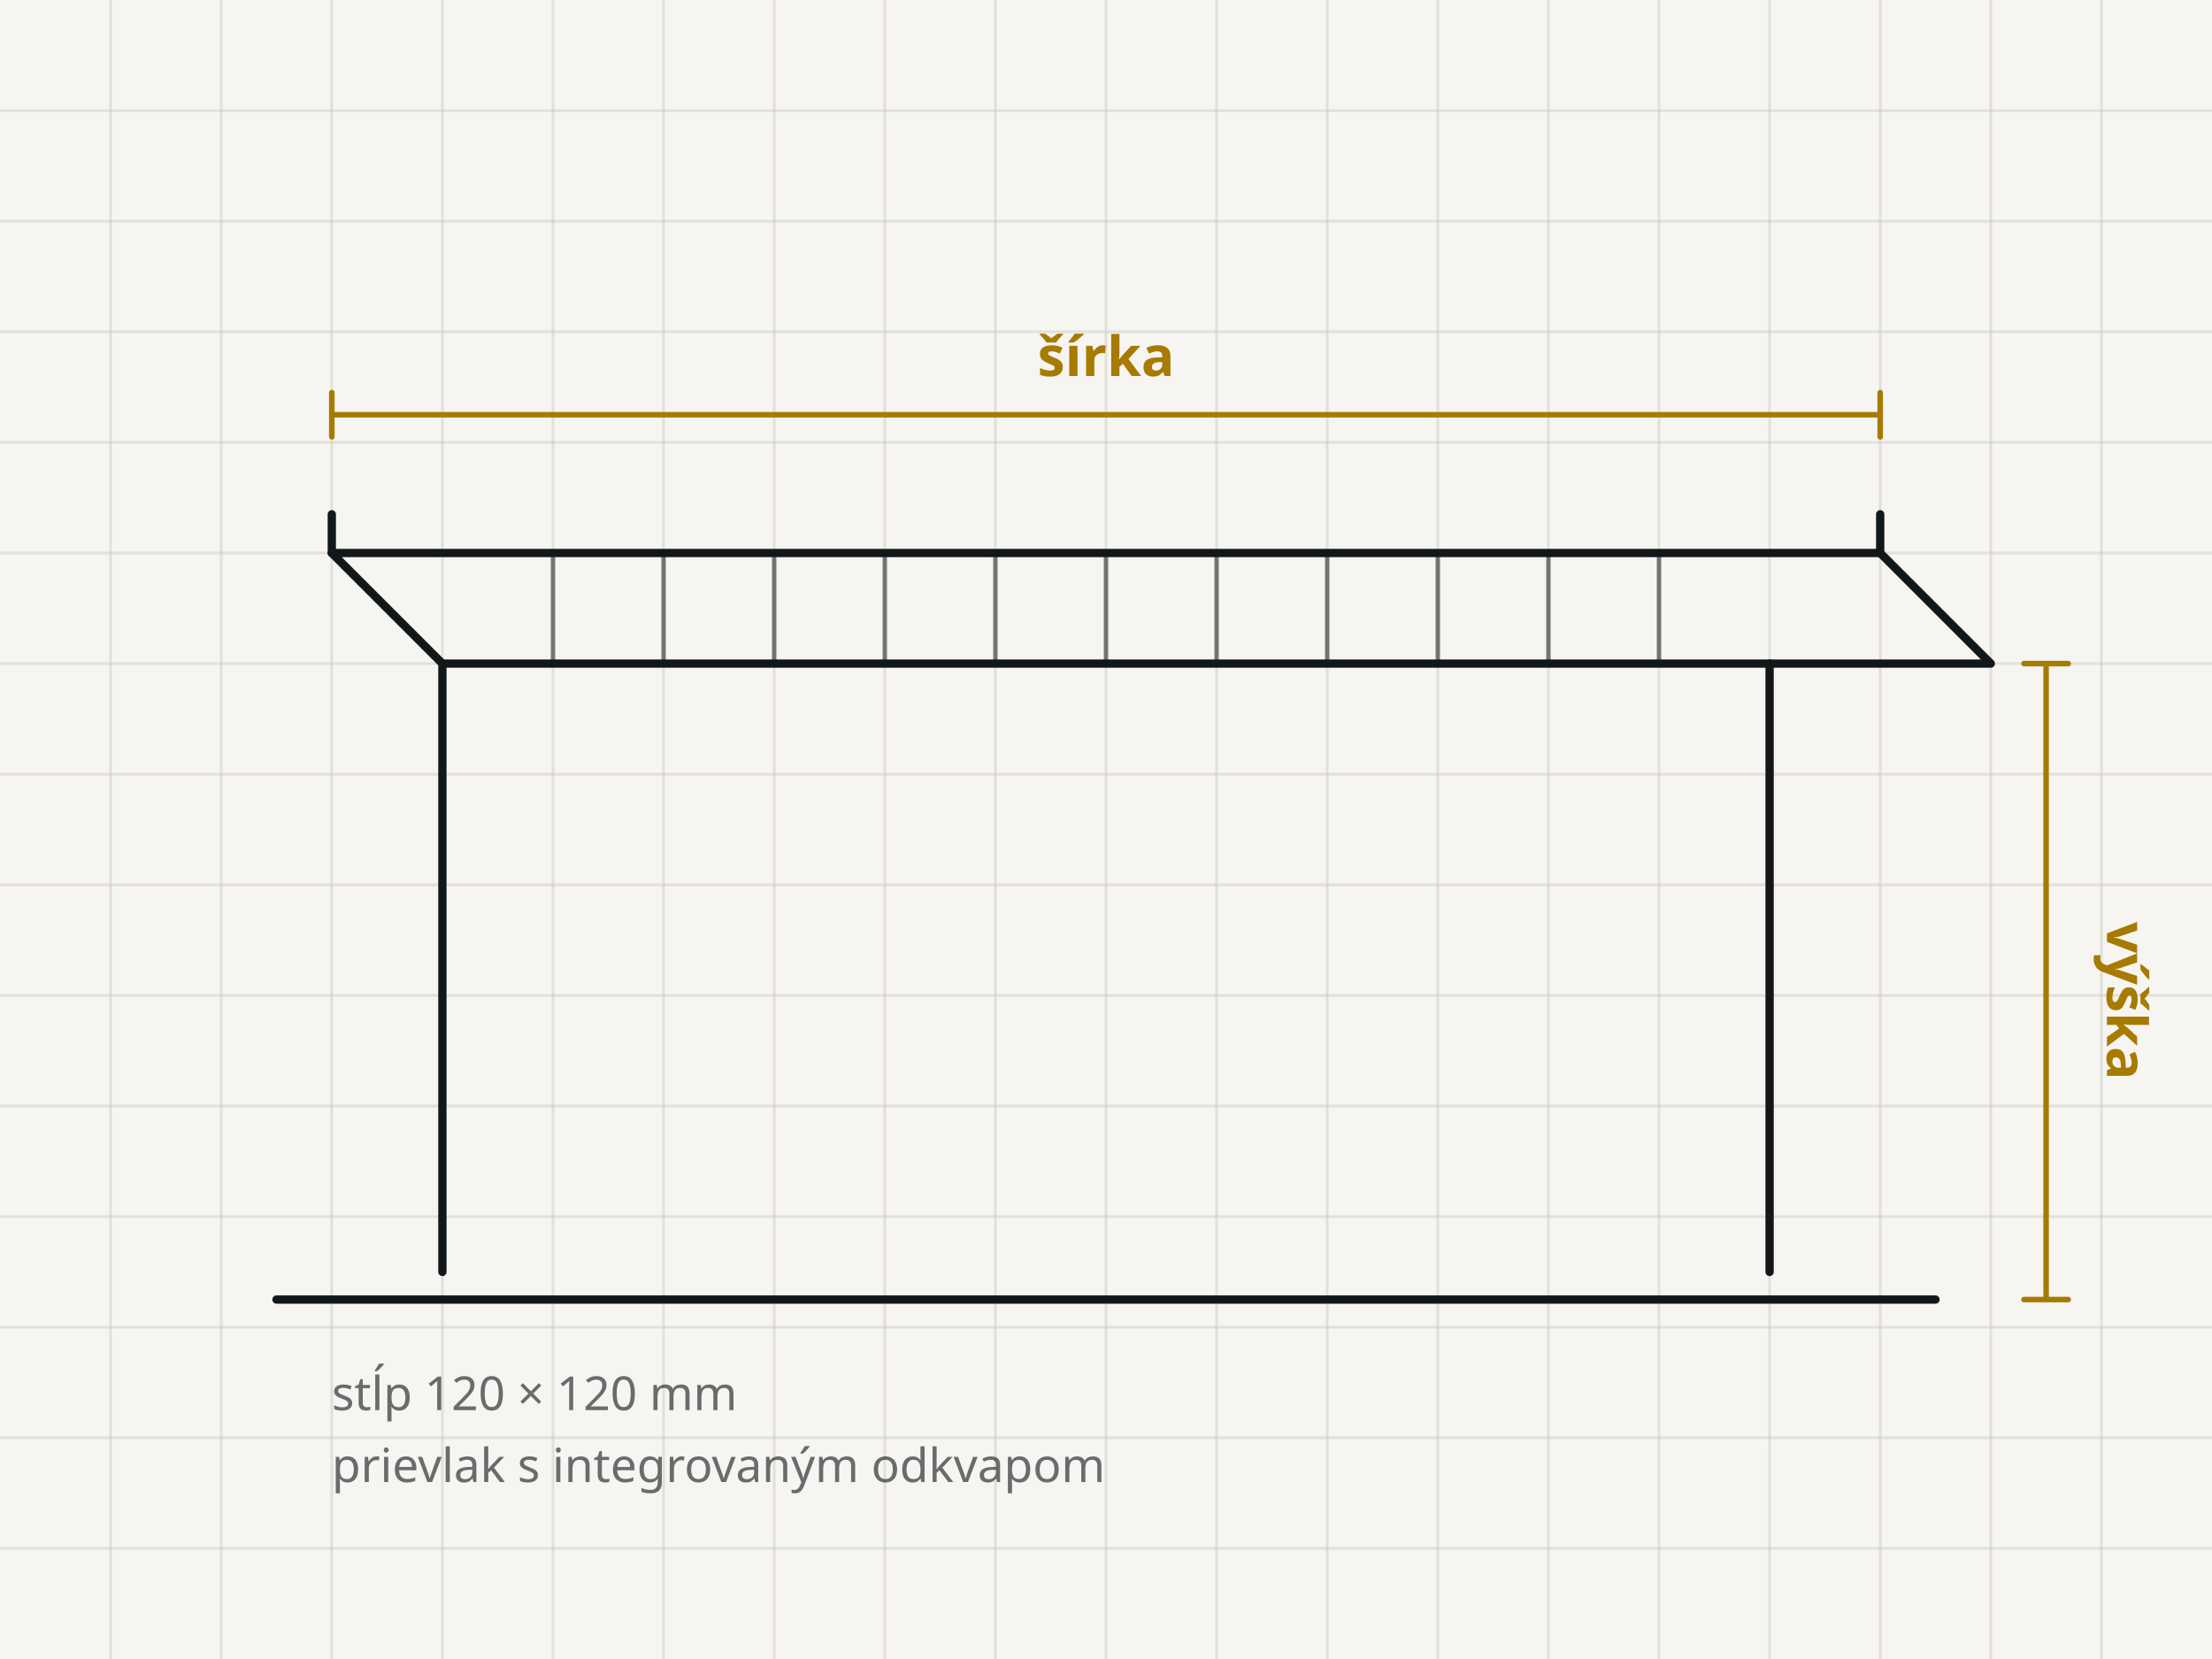
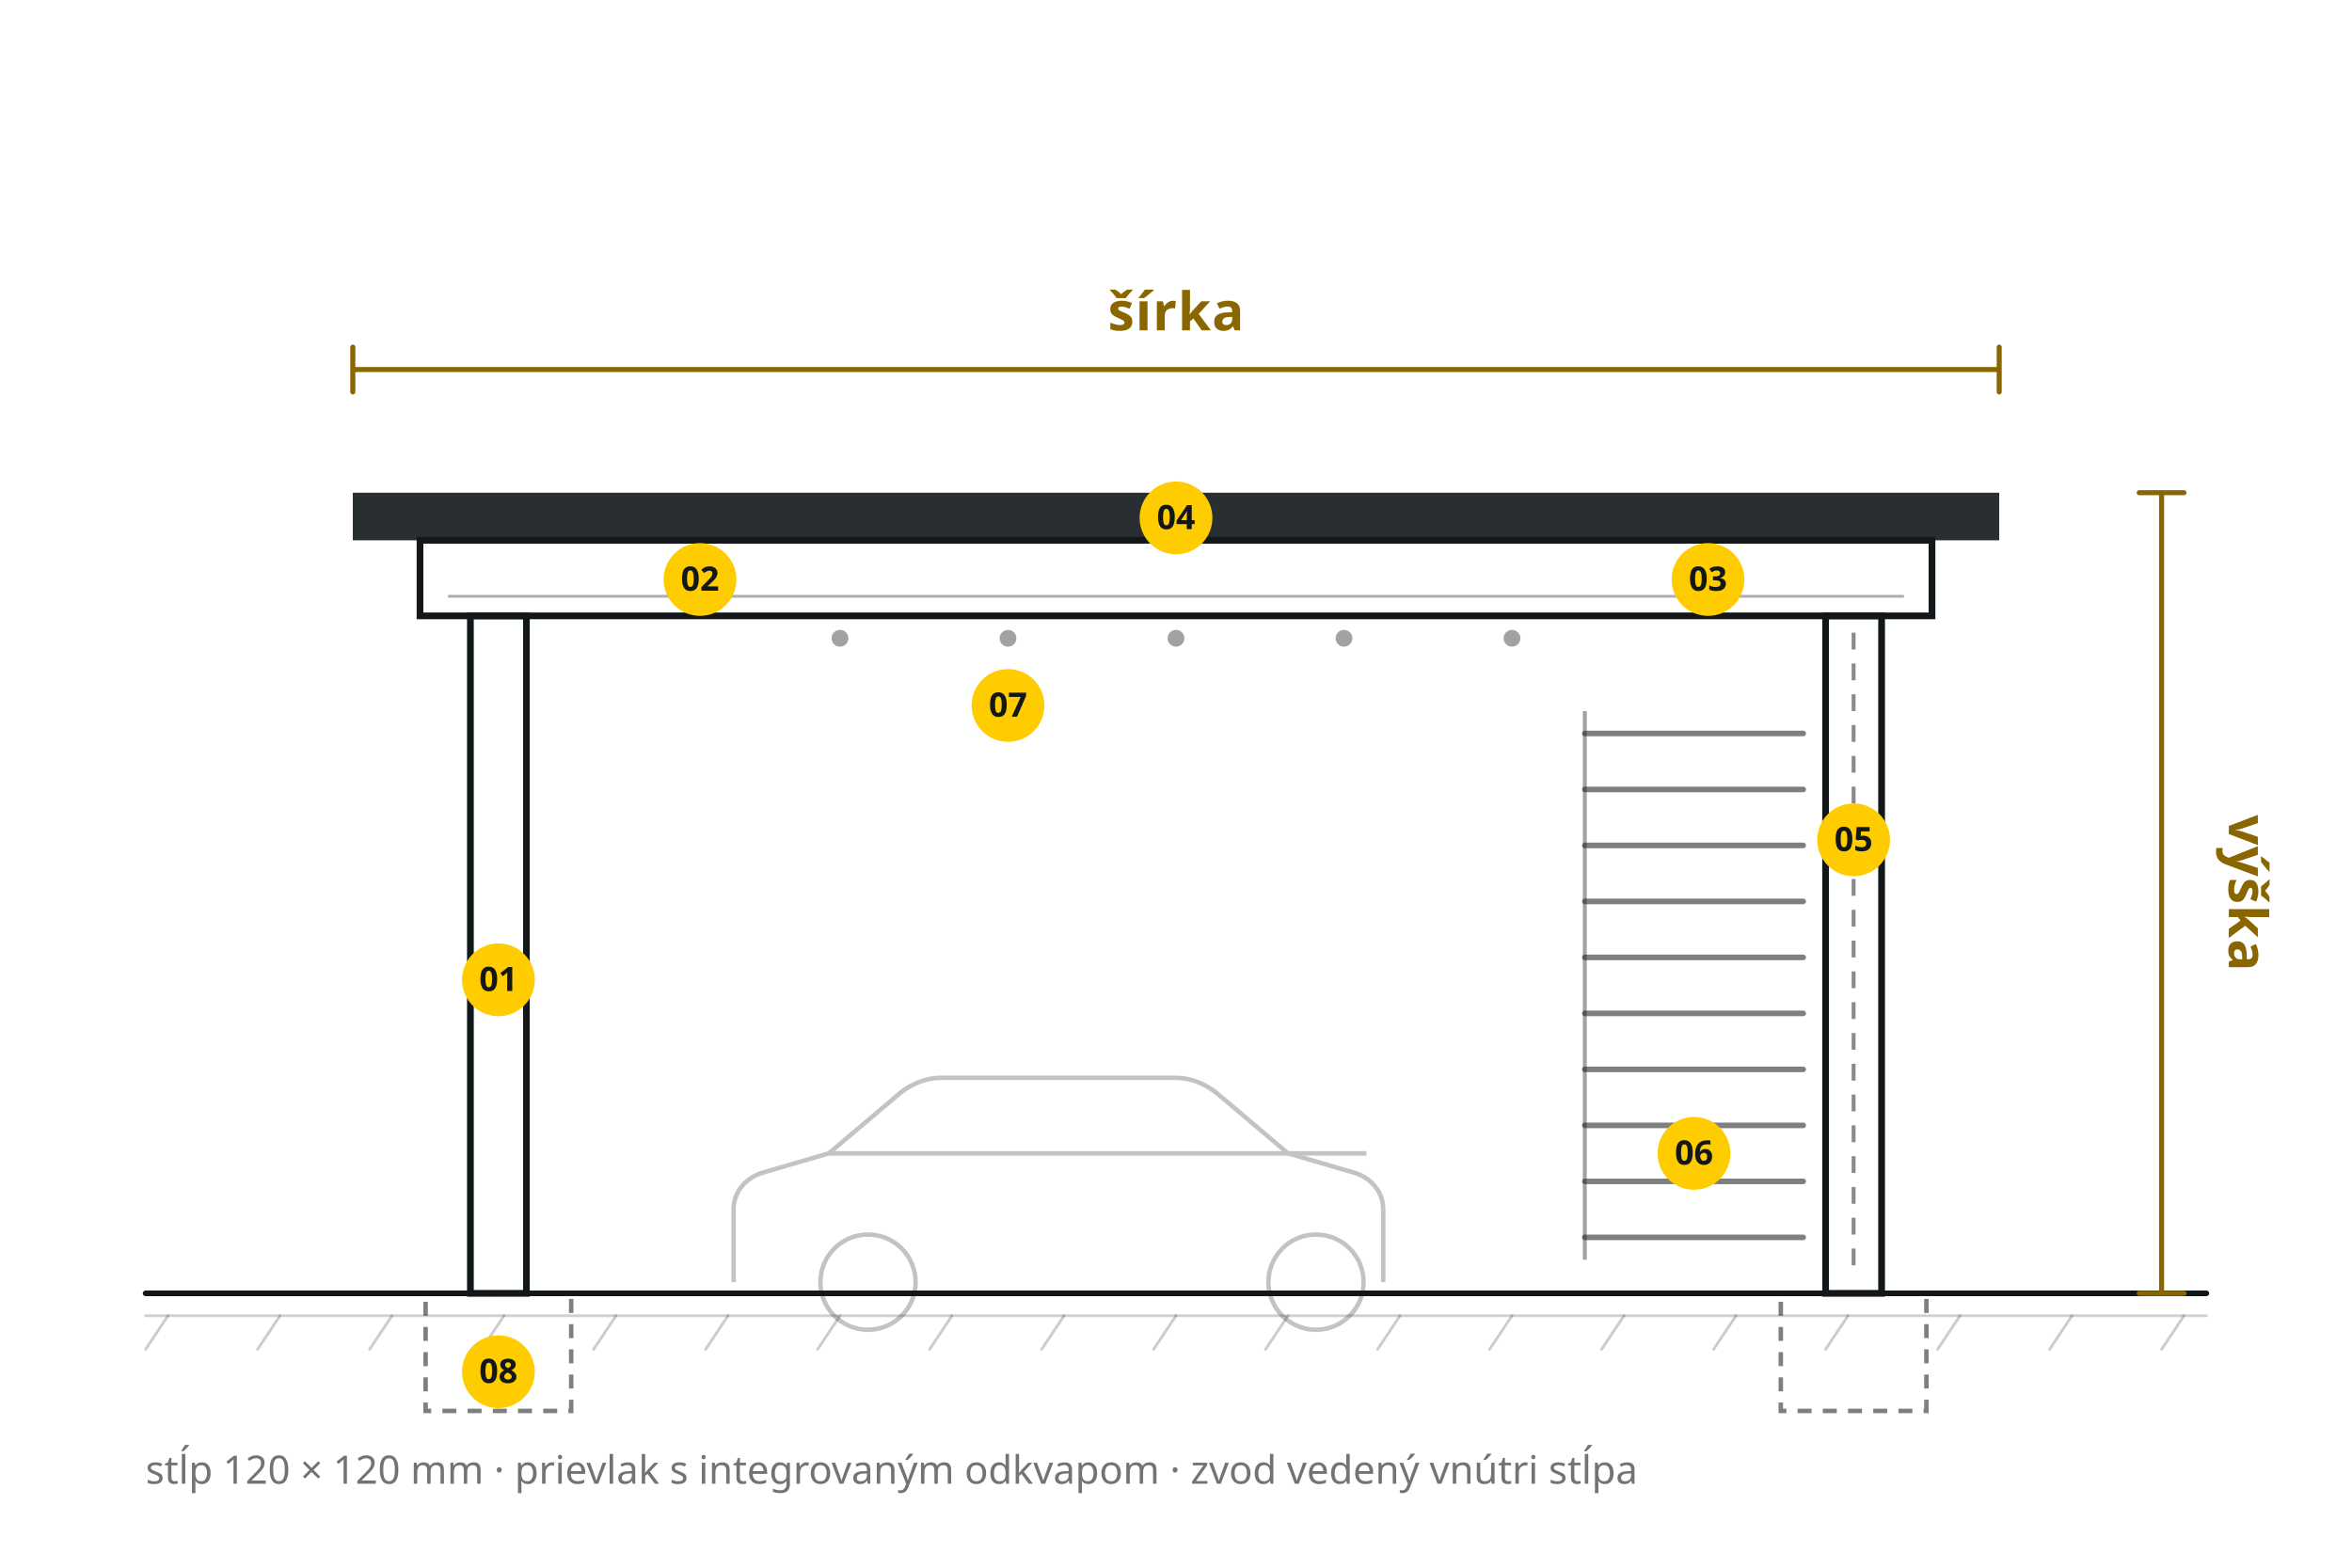
- <svg xmlns="http://www.w3.org/2000/svg" viewBox="0 0 800 600" role="img" aria-label="Technický náčrt prístrešku s kótami">
-   <rect width="800" height="600" fill="#f6f5f2" />
-   <g stroke="#c9c6bd" stroke-width="1">
-     <path d="M0 40h800M0 80h800M0 120h800M0 160h800M0 200h800M0 240h800M0 280h800M0 320h800M0 360h800M0 400h800M0 440h800M0 480h800M0 520h800M0 560h800" opacity=".45" />
-     <path d="M40 0v600M80 0v600M120 0v600M160 0v600M200 0v600M240 0v600M280 0v600M320 0v600M360 0v600M400 0v600M440 0v600M480 0v600M520 0v600M560 0v600M600 0v600M640 0v600M680 0v600M720 0v600M760 0v600" opacity=".45" />
+ <svg xmlns="http://www.w3.org/2000/svg" viewBox="0 0 840 560" role="img" aria-label="Rez prístreškom s očíslovanými vrstvami a kótami šírky a výšky">
+   <g stroke="#12171a" stroke-linecap="round">
+     <path d="M52 462h736" stroke-width="2" />
+     <path d="M52 470h736" stroke-width="1" opacity=".2" />
+     <path d="M60 470l-8 12M100 470l-8 12M140 470l-8 12M180 470l-8 12M220 470l-8 12M260 470l-8 12M300 470l-8 12M340 470l-8 12M380 470l-8 12M420 470l-8 12M460 470l-8 12M500 470l-8 12M540 470l-8 12M580 470l-8 12M620 470l-8 12M660 470l-8 12M700 470l-8 12M740 470l-8 12M780 470l-8 12" stroke-width="1" opacity=".22" />
  </g>
-   <g fill="none" stroke="#12171a" stroke-width="3" stroke-linecap="round" stroke-linejoin="round">
-     <path d="M120 200h560l40 40H160z" />
-     <path d="M160 240v220M640 240v220" />
-     <path d="M120 200v-14M680 200v-14" />
-     <path d="M100 470h600" />
+   <g fill="none" stroke="#12171a" stroke-width="1.6" opacity=".26" stroke-linejoin="round">
+     <path d="M262 458v-26c0-6 4-11 10-13l24-7 26-22c4-3 9-5 14-5h84c5 0 10 2 14 5l26 22 24 7c6 2 10 7 10 13v26" />
+     <path d="M296 412h192" />
+     <circle cx="310" cy="458" r="17" />
+     <circle cx="470" cy="458" r="17" />
  </g>
-   <g fill="none" stroke="#12171a" stroke-width="1.6" opacity=".55">
-     <path d="M200 240v-40M240 240v-40M280 240v-40M320 240v-40M360 240v-40M400 240v-40M440 240v-40M480 240v-40M520 240v-40M560 240v-40M600 240v-40" />
+   <rect x="126" y="176" width="588" height="17" fill="#12171a" opacity=".9" />
+   <rect x="150" y="193" width="540" height="27" fill="none" stroke="#12171a" stroke-width="2.4" />
+   <path d="M160 213h520" stroke="#12171a" stroke-width="1" opacity=".35" />
+   <rect x="168" y="220" width="20" height="242" fill="none" stroke="#12171a" stroke-width="2.4" />
+   <rect x="652" y="220" width="20" height="242" fill="none" stroke="#12171a" stroke-width="2.4" />
+   <path d="M662 226v230" stroke="#12171a" stroke-width="1.4" stroke-dasharray="6 5" opacity=".5" />
+   <g fill="none" stroke="#12171a" stroke-width="1.6" stroke-dasharray="5 4" opacity=".55">
+     <path d="M152 462h52v42h-52z" />
+     <path d="M636 462h52v42h-52z" />
  </g>
-   <g fill="none" stroke="#a77a00" stroke-width="2" stroke-linecap="round">
-     <path d="M120 150h560M120 142v16M680 142v16" />
-     <path d="M740 240v230M732 240h16M732 470h16" />
+   <g stroke="#12171a" stroke-width="2" opacity=".55" stroke-linecap="round">
+     <path d="M566 262h78M566 282h78M566 302h78M566 322h78M566 342h78M566 362h78M566 382h78M566 402h78M566 422h78M566 442h78" />
  </g>
-   <g fill="#a77a00" font-family="system-ui, sans-serif" font-size="20" font-weight="700">
-     <text x="400" y="136" text-anchor="middle">šírka</text>
-     <text x="762" y="362" text-anchor="middle" transform="rotate(90 762 362)">výška</text>
+   <path d="M566 254v196" stroke="#12171a" stroke-width="1.4" opacity=".4" />
+   <g fill="#12171a" opacity=".4">
+     <circle cx="300" cy="228" r="3" />
+     <circle cx="360" cy="228" r="3" />
+     <circle cx="420" cy="228" r="3" />
+     <circle cx="480" cy="228" r="3" />
+     <circle cx="540" cy="228" r="3" />
  </g>
-   <g fill="#12171a" font-family="system-ui, sans-serif" font-size="17" opacity=".62">
-     <text x="120" y="510">stĺp 120 × 120 mm</text>
-     <text x="120" y="536">prievlak s integrovaným odkvapom</text>
+   <g stroke="#8a6600" stroke-width="1.8" stroke-linecap="round" fill="none">
+     <path d="M126 132h588M126 124v16M714 124v16" />
+     <path d="M772 176v286M764 176h16M764 462h16" />
+   </g>
+   <g fill="#8a6600" font-family="Archivo, system-ui, sans-serif" font-size="19" font-weight="700" letter-spacing="0.02em">
+     <text x="420" y="118" text-anchor="middle">šírka</text>
+     <text x="796" y="319" text-anchor="middle" transform="rotate(90 796 319)">výška</text>
+   </g>
+   <g font-family="Archivo, system-ui, sans-serif" font-size="12" font-weight="700" text-anchor="middle">
+     <g>
+       <circle cx="178" cy="350" r="13" fill="#FFCC00" />
+       <text x="178" y="354" fill="#12171a">01</text>
+     </g>
+     <g>
+       <circle cx="250" cy="207" r="13" fill="#FFCC00" />
+       <text x="250" y="211" fill="#12171a">02</text>
+     </g>
+     <g>
+       <circle cx="610" cy="207" r="13" fill="#FFCC00" />
+       <text x="610" y="211" fill="#12171a">03</text>
+     </g>
+     <g>
+       <circle cx="420" cy="185" r="13" fill="#FFCC00" />
+       <text x="420" y="189" fill="#12171a">04</text>
+     </g>
+     <g>
+       <circle cx="662" cy="300" r="13" fill="#FFCC00" />
+       <text x="662" y="304" fill="#12171a">05</text>
+     </g>
+     <g>
+       <circle cx="605" cy="412" r="13" fill="#FFCC00" />
+       <text x="605" y="416" fill="#12171a">06</text>
+     </g>
+     <g>
+       <circle cx="360" cy="252" r="13" fill="#FFCC00" />
+       <text x="360" y="256" fill="#12171a">07</text>
+     </g>
+     <g>
+       <circle cx="178" cy="490" r="13" fill="#FFCC00" />
+       <text x="178" y="494" fill="#12171a">08</text>
+     </g>
+   </g>
+   <g fill="#12171a" font-family="Archivo, system-ui, sans-serif" font-size="14" opacity=".6">
+     <text x="52" y="530">stĺp 120 × 120 mm · prievlak s integrovaným odkvapom · zvod vedený vnútri stĺpa</text>
  </g>
</svg>
